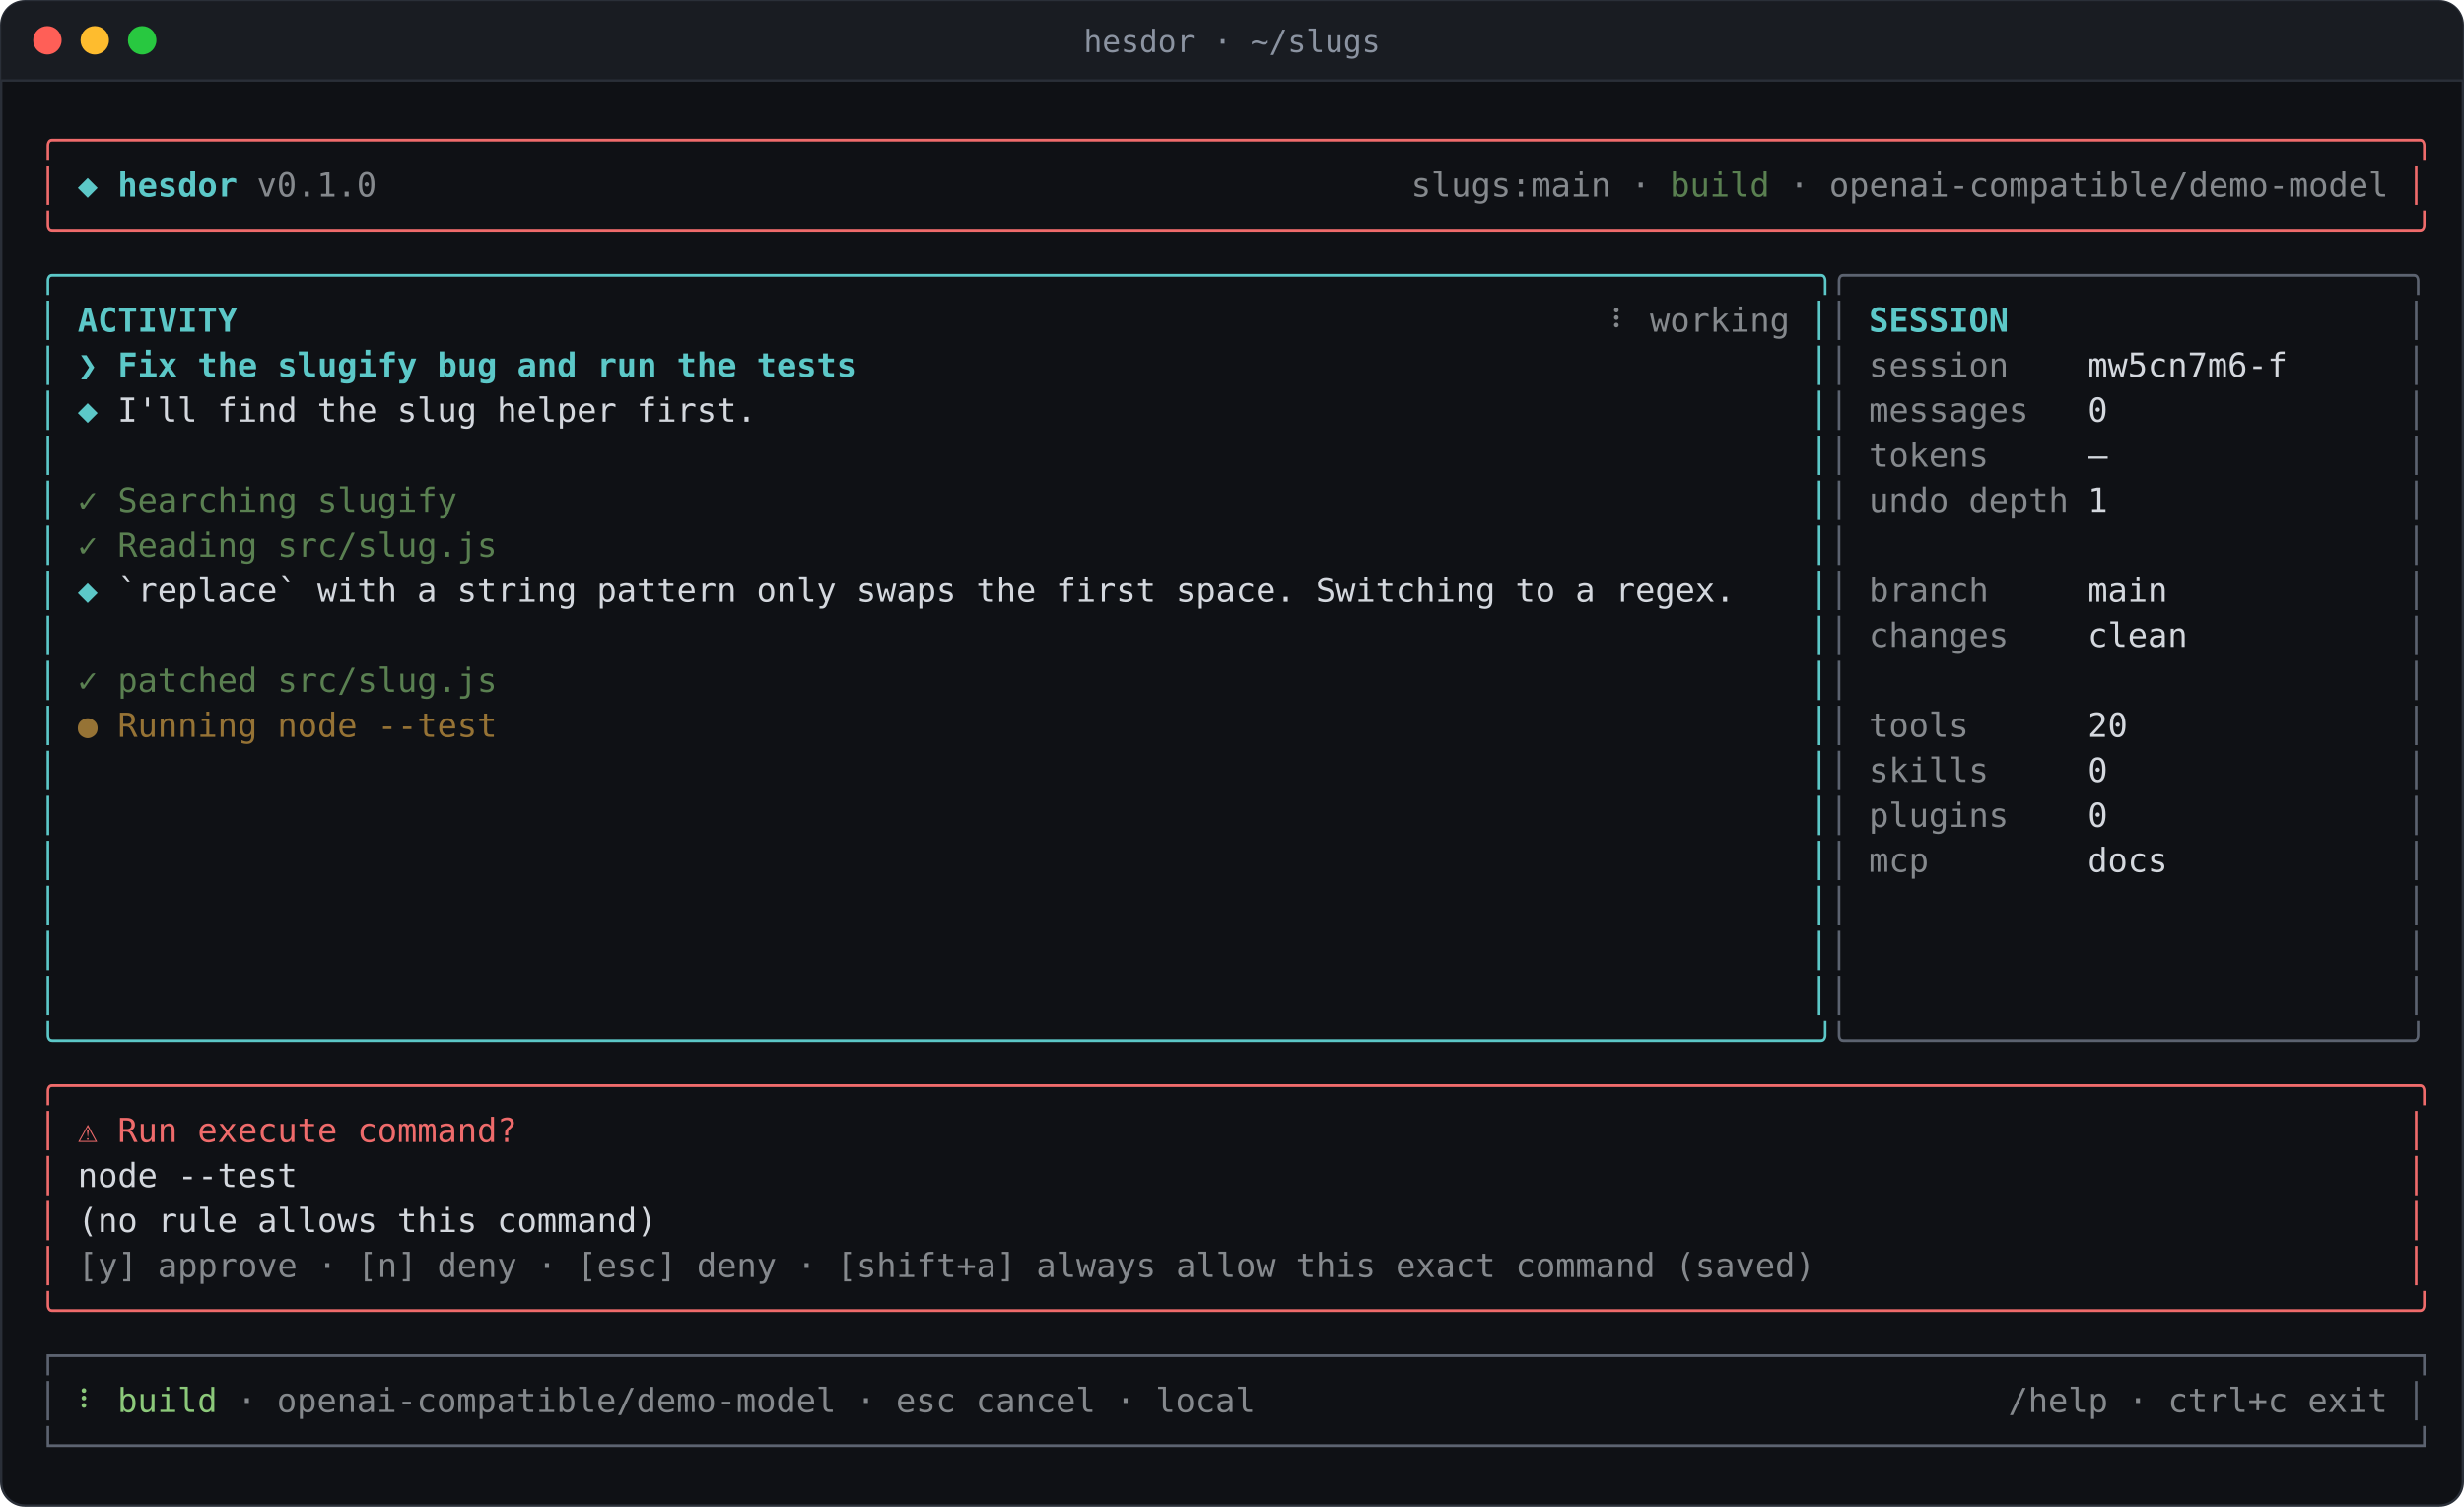
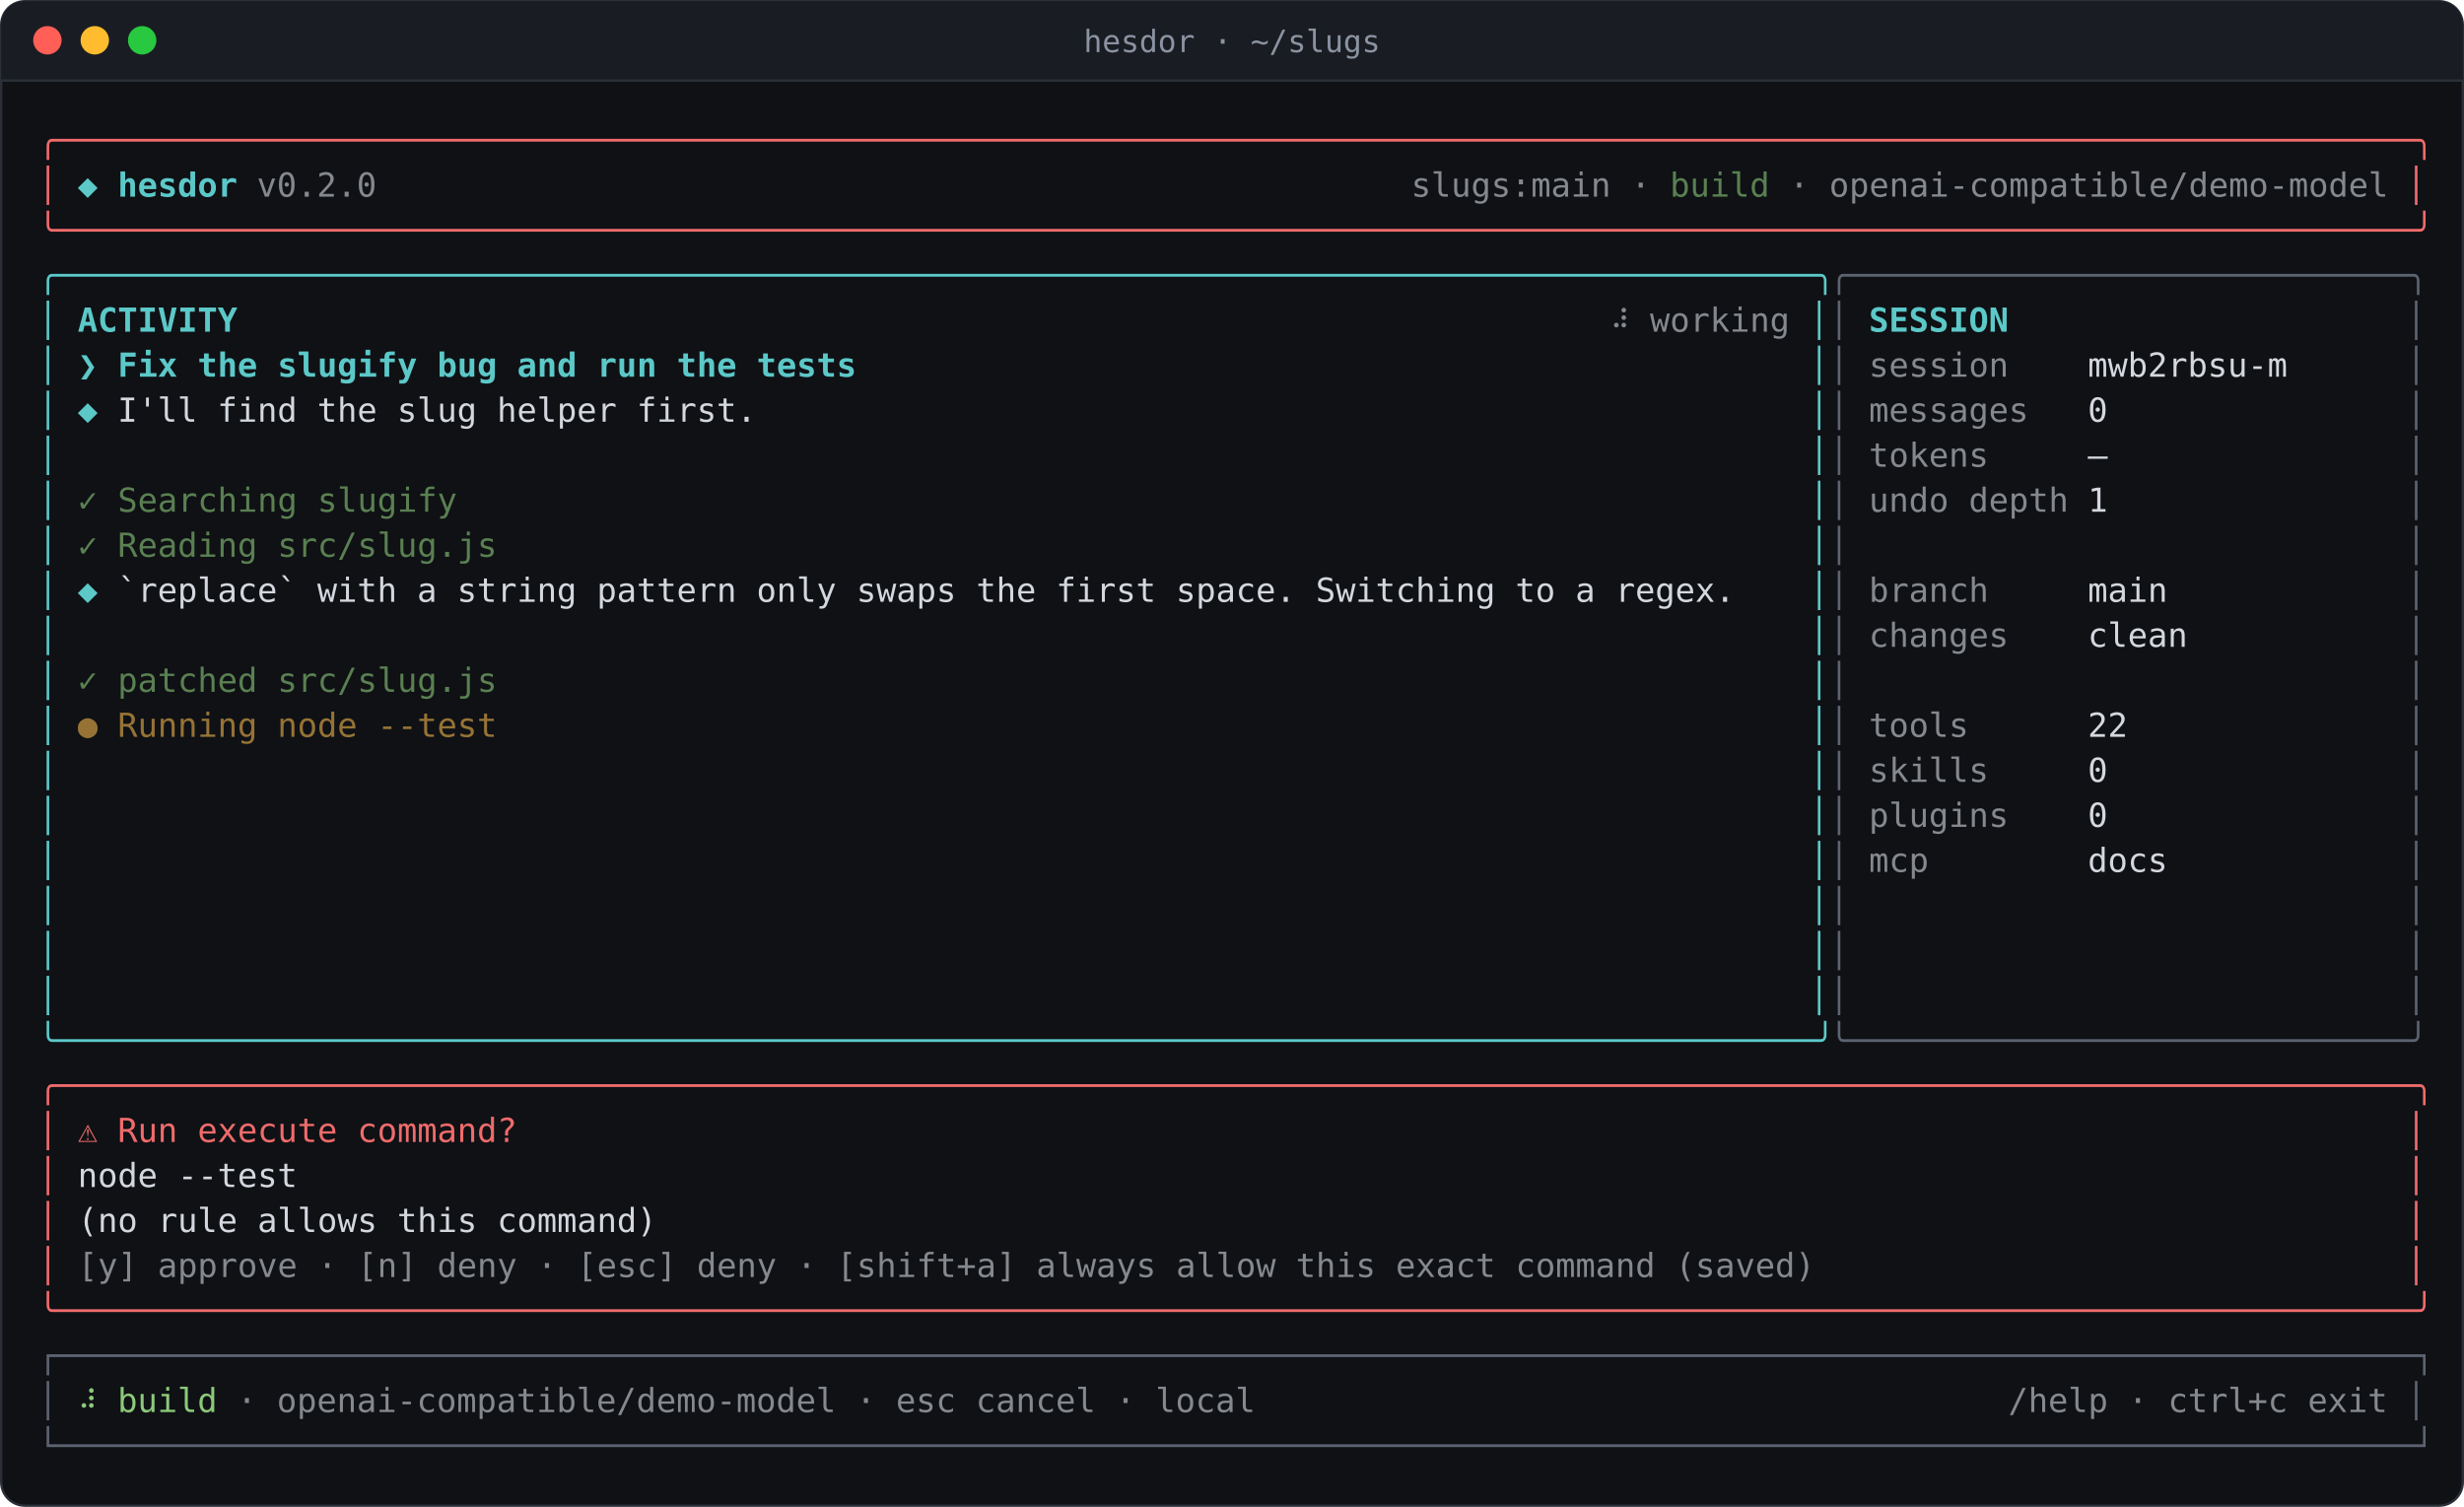
<svg xmlns="http://www.w3.org/2000/svg" width="1040" height="636" viewBox="0 0 1040.0 636" role="img" aria-label="hesdor · ~/slugs">
  <style>text{font-family:ui-monospace,SFMono-Regular,Menlo,Consolas,"DejaVu Sans Mono","Liberation Mono",monospace;font-size:14px;white-space:pre}</style>
  <rect x="0.5" y="0.5" width="1039.0" height="635" rx="10" fill="#0f1115" stroke="#2a2f38" />
  <path d="M0.5 34V10.5a10 10 0 0 1 10-10H1029.5a10 10 0 0 1 10 10V34Z" fill="#191c22" />
  <line x1="0.5" y1="34" x2="1039.5" y2="34" stroke="#2a2f38" />
  <circle cx="20" cy="17" r="6" fill="#ff5f57" />
  <circle cx="40" cy="17" r="6" fill="#febc2e" />
  <circle cx="60" cy="17" r="6" fill="#28c840" />
  <text x="520.0" y="22" fill="#8b93a1" text-anchor="middle" style="font-size:13px">hesdor · ~/slugs</text>
  <g fill="#d4d8de" xml:space="preserve">
    <text x="16.0" y="64" fill="#ef6b6b" textLength="1008.0" lengthAdjust="spacingAndGlyphs">╭──────────────────────────────────────────────────────────────────────────────────────────────────────────────────────╮</text>
    <text x="16.0" y="83" fill="#ef6b6b" textLength="8.4" lengthAdjust="spacingAndGlyphs">│</text>
    <text x="32.8" y="83" fill="#5cc8c8" font-weight="bold" textLength="67.2" lengthAdjust="spacingAndGlyphs">◆ hesdor</text>
-     <text x="108.4" y="83" fill-opacity="0.6" textLength="50.4" lengthAdjust="spacingAndGlyphs">v0.1.0</text>
+     <text x="108.4" y="83" fill-opacity="0.6" textLength="50.4" lengthAdjust="spacingAndGlyphs">v0.2.0</text>
    <text x="595.6" y="83" fill-opacity="0.6" textLength="100.8" lengthAdjust="spacingAndGlyphs">slugs:main ·</text>
    <text x="704.8" y="83" fill="#8cc97a" fill-opacity="0.6" textLength="42.0" lengthAdjust="spacingAndGlyphs">build</text>
    <text x="755.2" y="83" fill-opacity="0.6" textLength="252.0" lengthAdjust="spacingAndGlyphs">· openai-compatible/demo-model</text>
    <text x="1015.6" y="83" fill="#ef6b6b" textLength="8.4" lengthAdjust="spacingAndGlyphs">│</text>
    <text x="16.0" y="102" fill="#ef6b6b" textLength="1008.0" lengthAdjust="spacingAndGlyphs">╰──────────────────────────────────────────────────────────────────────────────────────────────────────────────────────╯</text>
    <text x="16.0" y="121" fill="#5cc8c8" textLength="756.0" lengthAdjust="spacingAndGlyphs">╭────────────────────────────────────────────────────────────────────────────────────────╮</text>
    <text x="772.0" y="121" fill="#5c6370" textLength="252.0" lengthAdjust="spacingAndGlyphs">╭────────────────────────────╮</text>
    <text x="16.0" y="140" fill="#5cc8c8" textLength="8.4" lengthAdjust="spacingAndGlyphs">│</text>
    <text x="32.8" y="140" fill="#5cc8c8" font-weight="bold" textLength="67.2" lengthAdjust="spacingAndGlyphs">ACTIVITY</text>
-     <text x="679.6" y="140" fill-opacity="0.6" textLength="75.6" lengthAdjust="spacingAndGlyphs">⠇ working</text>
+     <text x="679.6" y="140" fill-opacity="0.6" textLength="75.6" lengthAdjust="spacingAndGlyphs">⠼ working</text>
    <text x="763.6" y="140" fill="#5cc8c8" textLength="8.4" lengthAdjust="spacingAndGlyphs">│</text>
    <text x="772.0" y="140" fill="#5c6370" textLength="8.4" lengthAdjust="spacingAndGlyphs">│</text>
    <text x="788.8" y="140" fill="#5cc8c8" font-weight="bold" textLength="58.8" lengthAdjust="spacingAndGlyphs">SESSION</text>
    <text x="1015.6" y="140" fill="#5c6370" textLength="8.4" lengthAdjust="spacingAndGlyphs">│</text>
    <text x="16.0" y="159" fill="#5cc8c8" textLength="8.4" lengthAdjust="spacingAndGlyphs">│</text>
    <text x="32.8" y="159" fill="#5cc8c8" font-weight="bold" textLength="327.6" lengthAdjust="spacingAndGlyphs">❯ Fix the slugify bug and run the tests</text>
    <text x="763.6" y="159" fill="#5cc8c8" textLength="8.4" lengthAdjust="spacingAndGlyphs">│</text>
    <text x="772.0" y="159" fill="#5c6370" textLength="8.4" lengthAdjust="spacingAndGlyphs">│</text>
    <text x="788.8" y="159" fill-opacity="0.6" textLength="58.8" lengthAdjust="spacingAndGlyphs">session</text>
-     <text x="881.2" y="159" textLength="84.0" lengthAdjust="spacingAndGlyphs">mw5cn7m6-f</text>
+     <text x="881.2" y="159" textLength="84.0" lengthAdjust="spacingAndGlyphs">mwb2rbsu-m</text>
    <text x="1015.6" y="159" fill="#5c6370" textLength="8.4" lengthAdjust="spacingAndGlyphs">│</text>
    <text x="16.0" y="178" fill="#5cc8c8" textLength="8.4" lengthAdjust="spacingAndGlyphs">│</text>
    <text x="32.8" y="178" fill="#5cc8c8" textLength="8.4" lengthAdjust="spacingAndGlyphs">◆</text>
    <text x="49.6" y="178" textLength="268.8" lengthAdjust="spacingAndGlyphs">I'll find the slug helper first.</text>
    <text x="763.6" y="178" fill="#5cc8c8" textLength="8.4" lengthAdjust="spacingAndGlyphs">│</text>
    <text x="772.0" y="178" fill="#5c6370" textLength="8.4" lengthAdjust="spacingAndGlyphs">│</text>
    <text x="788.8" y="178" fill-opacity="0.6" textLength="67.2" lengthAdjust="spacingAndGlyphs">messages</text>
    <text x="881.2" y="178" textLength="8.4" lengthAdjust="spacingAndGlyphs">0</text>
    <text x="1015.6" y="178" fill="#5c6370" textLength="8.4" lengthAdjust="spacingAndGlyphs">│</text>
    <text x="16.0" y="197" fill="#5cc8c8" textLength="8.4" lengthAdjust="spacingAndGlyphs">│</text>
    <text x="763.6" y="197" fill="#5cc8c8" textLength="8.4" lengthAdjust="spacingAndGlyphs">│</text>
    <text x="772.0" y="197" fill="#5c6370" textLength="8.4" lengthAdjust="spacingAndGlyphs">│</text>
    <text x="788.8" y="197" fill-opacity="0.6" textLength="50.4" lengthAdjust="spacingAndGlyphs">tokens</text>
    <text x="881.2" y="197" textLength="8.4" lengthAdjust="spacingAndGlyphs">—</text>
    <text x="1015.6" y="197" fill="#5c6370" textLength="8.4" lengthAdjust="spacingAndGlyphs">│</text>
    <text x="16.0" y="216" fill="#5cc8c8" textLength="8.4" lengthAdjust="spacingAndGlyphs">│</text>
    <text x="32.8" y="216" fill="#8cc97a" fill-opacity="0.6" textLength="159.6" lengthAdjust="spacingAndGlyphs">✓ Searching slugify</text>
    <text x="763.6" y="216" fill="#5cc8c8" textLength="8.4" lengthAdjust="spacingAndGlyphs">│</text>
    <text x="772.0" y="216" fill="#5c6370" textLength="8.4" lengthAdjust="spacingAndGlyphs">│</text>
    <text x="788.8" y="216" fill-opacity="0.6" textLength="84.0" lengthAdjust="spacingAndGlyphs">undo depth</text>
    <text x="881.2" y="216" textLength="8.4" lengthAdjust="spacingAndGlyphs">1</text>
    <text x="1015.6" y="216" fill="#5c6370" textLength="8.4" lengthAdjust="spacingAndGlyphs">│</text>
    <text x="16.0" y="235" fill="#5cc8c8" textLength="8.4" lengthAdjust="spacingAndGlyphs">│</text>
    <text x="32.8" y="235" fill="#8cc97a" fill-opacity="0.6" textLength="176.4" lengthAdjust="spacingAndGlyphs">✓ Reading src/slug.js</text>
    <text x="763.6" y="235" fill="#5cc8c8" textLength="8.4" lengthAdjust="spacingAndGlyphs">│</text>
    <text x="772.0" y="235" fill="#5c6370" textLength="8.4" lengthAdjust="spacingAndGlyphs">│</text>
    <text x="1015.6" y="235" fill="#5c6370" textLength="8.4" lengthAdjust="spacingAndGlyphs">│</text>
    <text x="16.0" y="254" fill="#5cc8c8" textLength="8.4" lengthAdjust="spacingAndGlyphs">│</text>
    <text x="32.8" y="254" fill="#5cc8c8" textLength="8.4" lengthAdjust="spacingAndGlyphs">◆</text>
    <text x="49.6" y="254" textLength="680.4" lengthAdjust="spacingAndGlyphs">`replace` with a string pattern only swaps the first space. Switching to a regex.</text>
    <text x="763.6" y="254" fill="#5cc8c8" textLength="8.4" lengthAdjust="spacingAndGlyphs">│</text>
    <text x="772.0" y="254" fill="#5c6370" textLength="8.4" lengthAdjust="spacingAndGlyphs">│</text>
    <text x="788.8" y="254" fill-opacity="0.6" textLength="50.4" lengthAdjust="spacingAndGlyphs">branch</text>
    <text x="881.2" y="254" textLength="33.6" lengthAdjust="spacingAndGlyphs">main</text>
    <text x="1015.6" y="254" fill="#5c6370" textLength="8.4" lengthAdjust="spacingAndGlyphs">│</text>
    <text x="16.0" y="273" fill="#5cc8c8" textLength="8.4" lengthAdjust="spacingAndGlyphs">│</text>
    <text x="763.6" y="273" fill="#5cc8c8" textLength="8.4" lengthAdjust="spacingAndGlyphs">│</text>
    <text x="772.0" y="273" fill="#5c6370" textLength="8.4" lengthAdjust="spacingAndGlyphs">│</text>
    <text x="788.8" y="273" fill-opacity="0.6" textLength="58.8" lengthAdjust="spacingAndGlyphs">changes</text>
    <text x="881.2" y="273" textLength="42.0" lengthAdjust="spacingAndGlyphs">clean</text>
    <text x="1015.6" y="273" fill="#5c6370" textLength="8.4" lengthAdjust="spacingAndGlyphs">│</text>
    <text x="16.0" y="292" fill="#5cc8c8" textLength="8.4" lengthAdjust="spacingAndGlyphs">│</text>
    <text x="32.8" y="292" fill="#8cc97a" fill-opacity="0.6" textLength="176.4" lengthAdjust="spacingAndGlyphs">✓ patched src/slug.js</text>
    <text x="763.6" y="292" fill="#5cc8c8" textLength="8.4" lengthAdjust="spacingAndGlyphs">│</text>
    <text x="772.0" y="292" fill="#5c6370" textLength="8.4" lengthAdjust="spacingAndGlyphs">│</text>
    <text x="1015.6" y="292" fill="#5c6370" textLength="8.4" lengthAdjust="spacingAndGlyphs">│</text>
    <text x="16.0" y="311" fill="#5cc8c8" textLength="8.4" lengthAdjust="spacingAndGlyphs">│</text>
    <text x="32.8" y="311" fill="#f0b44c" fill-opacity="0.6" textLength="176.4" lengthAdjust="spacingAndGlyphs">● Running node --test</text>
    <text x="763.6" y="311" fill="#5cc8c8" textLength="8.4" lengthAdjust="spacingAndGlyphs">│</text>
    <text x="772.0" y="311" fill="#5c6370" textLength="8.4" lengthAdjust="spacingAndGlyphs">│</text>
    <text x="788.8" y="311" fill-opacity="0.6" textLength="42.0" lengthAdjust="spacingAndGlyphs">tools</text>
-     <text x="881.2" y="311" textLength="16.8" lengthAdjust="spacingAndGlyphs">20</text>
+     <text x="881.2" y="311" textLength="16.8" lengthAdjust="spacingAndGlyphs">22</text>
    <text x="1015.6" y="311" fill="#5c6370" textLength="8.4" lengthAdjust="spacingAndGlyphs">│</text>
    <text x="16.0" y="330" fill="#5cc8c8" textLength="8.4" lengthAdjust="spacingAndGlyphs">│</text>
    <text x="763.6" y="330" fill="#5cc8c8" textLength="8.4" lengthAdjust="spacingAndGlyphs">│</text>
    <text x="772.0" y="330" fill="#5c6370" textLength="8.4" lengthAdjust="spacingAndGlyphs">│</text>
    <text x="788.8" y="330" fill-opacity="0.6" textLength="50.4" lengthAdjust="spacingAndGlyphs">skills</text>
    <text x="881.2" y="330" textLength="8.4" lengthAdjust="spacingAndGlyphs">0</text>
    <text x="1015.6" y="330" fill="#5c6370" textLength="8.4" lengthAdjust="spacingAndGlyphs">│</text>
    <text x="16.0" y="349" fill="#5cc8c8" textLength="8.4" lengthAdjust="spacingAndGlyphs">│</text>
    <text x="763.6" y="349" fill="#5cc8c8" textLength="8.4" lengthAdjust="spacingAndGlyphs">│</text>
    <text x="772.0" y="349" fill="#5c6370" textLength="8.4" lengthAdjust="spacingAndGlyphs">│</text>
    <text x="788.8" y="349" fill-opacity="0.6" textLength="58.8" lengthAdjust="spacingAndGlyphs">plugins</text>
    <text x="881.2" y="349" textLength="8.4" lengthAdjust="spacingAndGlyphs">0</text>
    <text x="1015.6" y="349" fill="#5c6370" textLength="8.4" lengthAdjust="spacingAndGlyphs">│</text>
    <text x="16.0" y="368" fill="#5cc8c8" textLength="8.4" lengthAdjust="spacingAndGlyphs">│</text>
    <text x="763.6" y="368" fill="#5cc8c8" textLength="8.4" lengthAdjust="spacingAndGlyphs">│</text>
    <text x="772.0" y="368" fill="#5c6370" textLength="8.4" lengthAdjust="spacingAndGlyphs">│</text>
    <text x="788.8" y="368" fill-opacity="0.6" textLength="25.2" lengthAdjust="spacingAndGlyphs">mcp</text>
    <text x="881.2" y="368" textLength="33.6" lengthAdjust="spacingAndGlyphs">docs</text>
    <text x="1015.6" y="368" fill="#5c6370" textLength="8.4" lengthAdjust="spacingAndGlyphs">│</text>
    <text x="16.0" y="387" fill="#5cc8c8" textLength="8.4" lengthAdjust="spacingAndGlyphs">│</text>
    <text x="763.6" y="387" fill="#5cc8c8" textLength="8.4" lengthAdjust="spacingAndGlyphs">│</text>
    <text x="772.0" y="387" fill="#5c6370" textLength="8.4" lengthAdjust="spacingAndGlyphs">│</text>
    <text x="1015.6" y="387" fill="#5c6370" textLength="8.4" lengthAdjust="spacingAndGlyphs">│</text>
    <text x="16.0" y="406" fill="#5cc8c8" textLength="8.4" lengthAdjust="spacingAndGlyphs">│</text>
    <text x="763.6" y="406" fill="#5cc8c8" textLength="8.4" lengthAdjust="spacingAndGlyphs">│</text>
    <text x="772.0" y="406" fill="#5c6370" textLength="8.4" lengthAdjust="spacingAndGlyphs">│</text>
    <text x="1015.6" y="406" fill="#5c6370" textLength="8.4" lengthAdjust="spacingAndGlyphs">│</text>
    <text x="16.0" y="425" fill="#5cc8c8" textLength="8.4" lengthAdjust="spacingAndGlyphs">│</text>
    <text x="763.6" y="425" fill="#5cc8c8" textLength="8.4" lengthAdjust="spacingAndGlyphs">│</text>
    <text x="772.0" y="425" fill="#5c6370" textLength="8.4" lengthAdjust="spacingAndGlyphs">│</text>
    <text x="1015.6" y="425" fill="#5c6370" textLength="8.4" lengthAdjust="spacingAndGlyphs">│</text>
    <text x="16.0" y="444" fill="#5cc8c8" textLength="756.0" lengthAdjust="spacingAndGlyphs">╰────────────────────────────────────────────────────────────────────────────────────────╯</text>
    <text x="772.0" y="444" fill="#5c6370" textLength="252.0" lengthAdjust="spacingAndGlyphs">╰────────────────────────────╯</text>
    <text x="16.0" y="463" fill="#ef6b6b" textLength="1008.0" lengthAdjust="spacingAndGlyphs">╭──────────────────────────────────────────────────────────────────────────────────────────────────────────────────────╮</text>
    <text x="16.0" y="482" fill="#ef6b6b" textLength="8.4" lengthAdjust="spacingAndGlyphs">│</text>
    <text x="32.8" y="482" fill="#ef6b6b" textLength="184.8" lengthAdjust="spacingAndGlyphs">⚠ Run execute command?</text>
    <text x="1015.6" y="482" fill="#ef6b6b" textLength="8.4" lengthAdjust="spacingAndGlyphs">│</text>
    <text x="16.0" y="501" fill="#ef6b6b" textLength="8.4" lengthAdjust="spacingAndGlyphs">│</text>
    <text x="32.8" y="501" textLength="92.4" lengthAdjust="spacingAndGlyphs">node --test</text>
    <text x="1015.6" y="501" fill="#ef6b6b" textLength="8.4" lengthAdjust="spacingAndGlyphs">│</text>
    <text x="16.0" y="520" fill="#ef6b6b" textLength="8.4" lengthAdjust="spacingAndGlyphs">│</text>
    <text x="32.8" y="520" textLength="243.6" lengthAdjust="spacingAndGlyphs">(no rule allows this command)</text>
    <text x="1015.6" y="520" fill="#ef6b6b" textLength="8.4" lengthAdjust="spacingAndGlyphs">│</text>
    <text x="16.0" y="539" fill="#ef6b6b" textLength="8.4" lengthAdjust="spacingAndGlyphs">│</text>
    <text x="32.8" y="539" fill-opacity="0.6" textLength="730.8" lengthAdjust="spacingAndGlyphs">[y] approve · [n] deny · [esc] deny · [shift+a] always allow this exact command (saved)</text>
    <text x="1015.6" y="539" fill="#ef6b6b" textLength="8.4" lengthAdjust="spacingAndGlyphs">│</text>
    <text x="16.0" y="558" fill="#ef6b6b" textLength="1008.0" lengthAdjust="spacingAndGlyphs">╰──────────────────────────────────────────────────────────────────────────────────────────────────────────────────────╯</text>
    <text x="16.0" y="577" fill="#5c6370" textLength="1008.0" lengthAdjust="spacingAndGlyphs">┌──────────────────────────────────────────────────────────────────────────────────────────────────────────────────────┐</text>
    <text x="16.0" y="596" fill="#5c6370" textLength="8.4" lengthAdjust="spacingAndGlyphs">│</text>
-     <text x="32.8" y="596" fill="#8cc97a" textLength="58.8" lengthAdjust="spacingAndGlyphs">⠇ build</text>
+     <text x="32.8" y="596" fill="#8cc97a" textLength="58.8" lengthAdjust="spacingAndGlyphs">⠼ build</text>
    <text x="100.0" y="596" fill-opacity="0.6" textLength="428.4" lengthAdjust="spacingAndGlyphs">· openai-compatible/demo-model · esc cancel · local</text>
    <text x="847.6" y="596" fill-opacity="0.6" textLength="159.6" lengthAdjust="spacingAndGlyphs">/help · ctrl+c exit</text>
    <text x="1015.6" y="596" fill="#5c6370" textLength="8.4" lengthAdjust="spacingAndGlyphs">│</text>
    <text x="16.0" y="615" fill="#5c6370" textLength="1008.0" lengthAdjust="spacingAndGlyphs">└──────────────────────────────────────────────────────────────────────────────────────────────────────────────────────┘</text>
  </g>
</svg>
